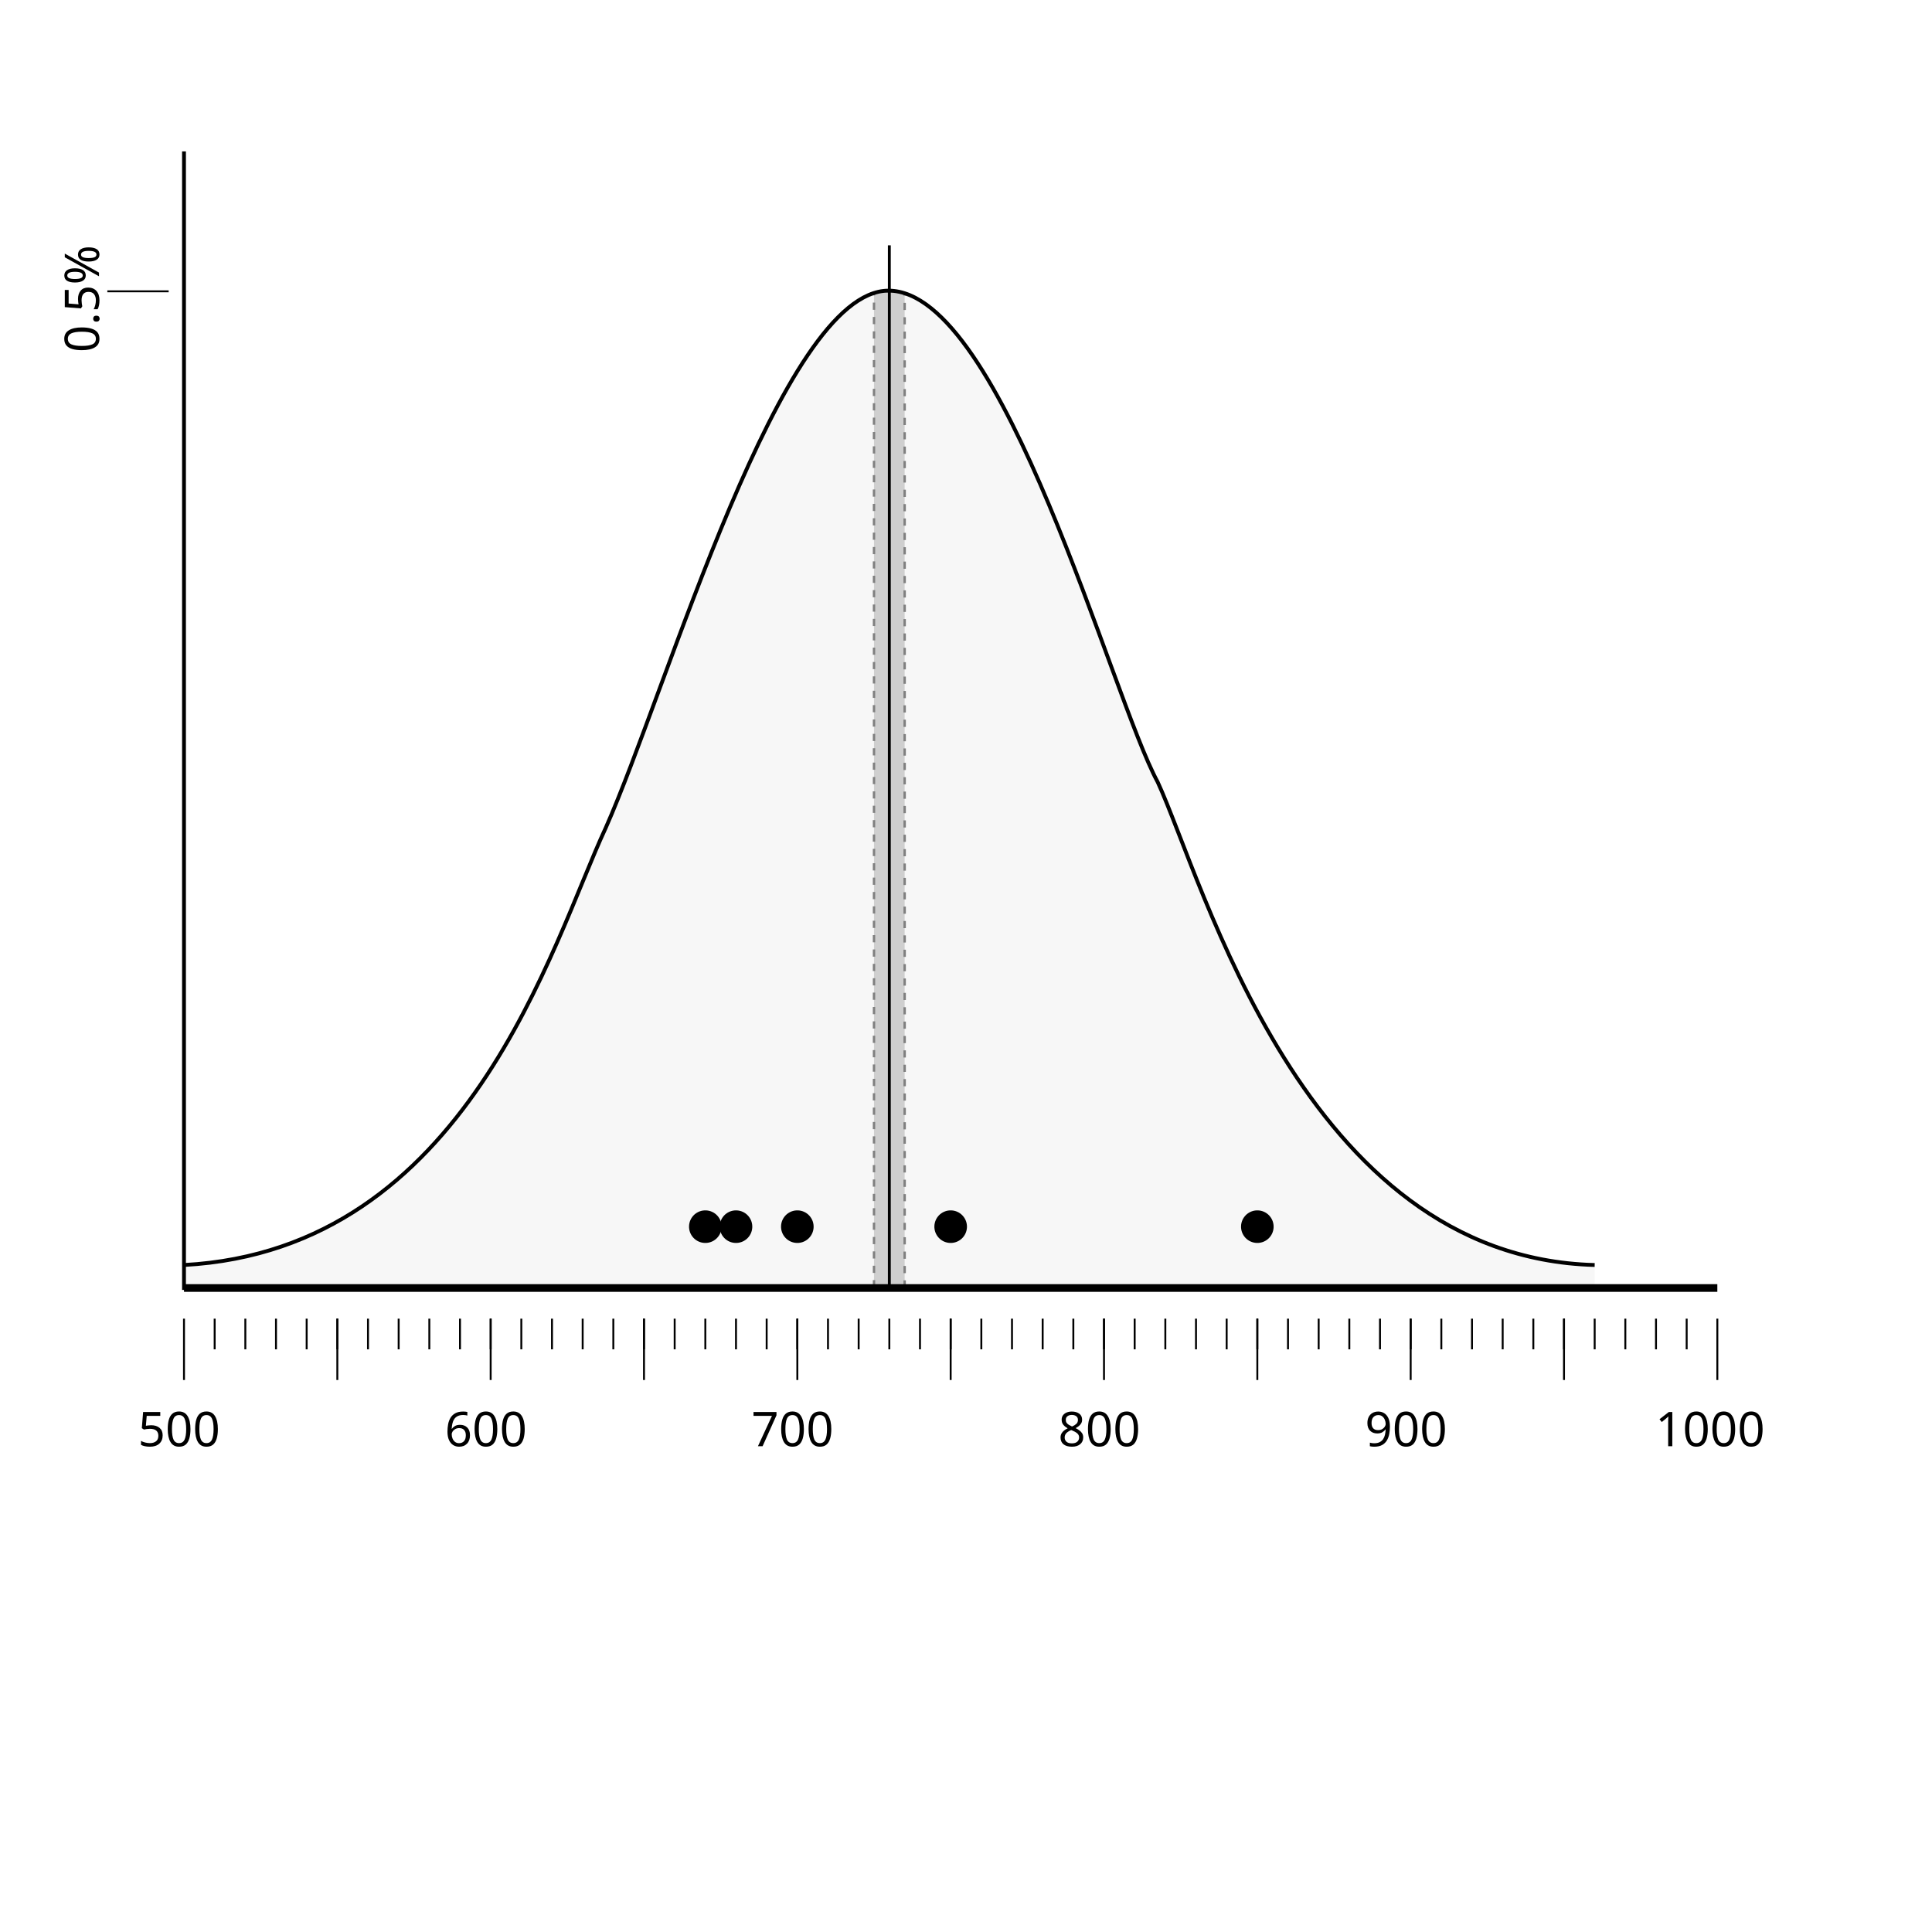
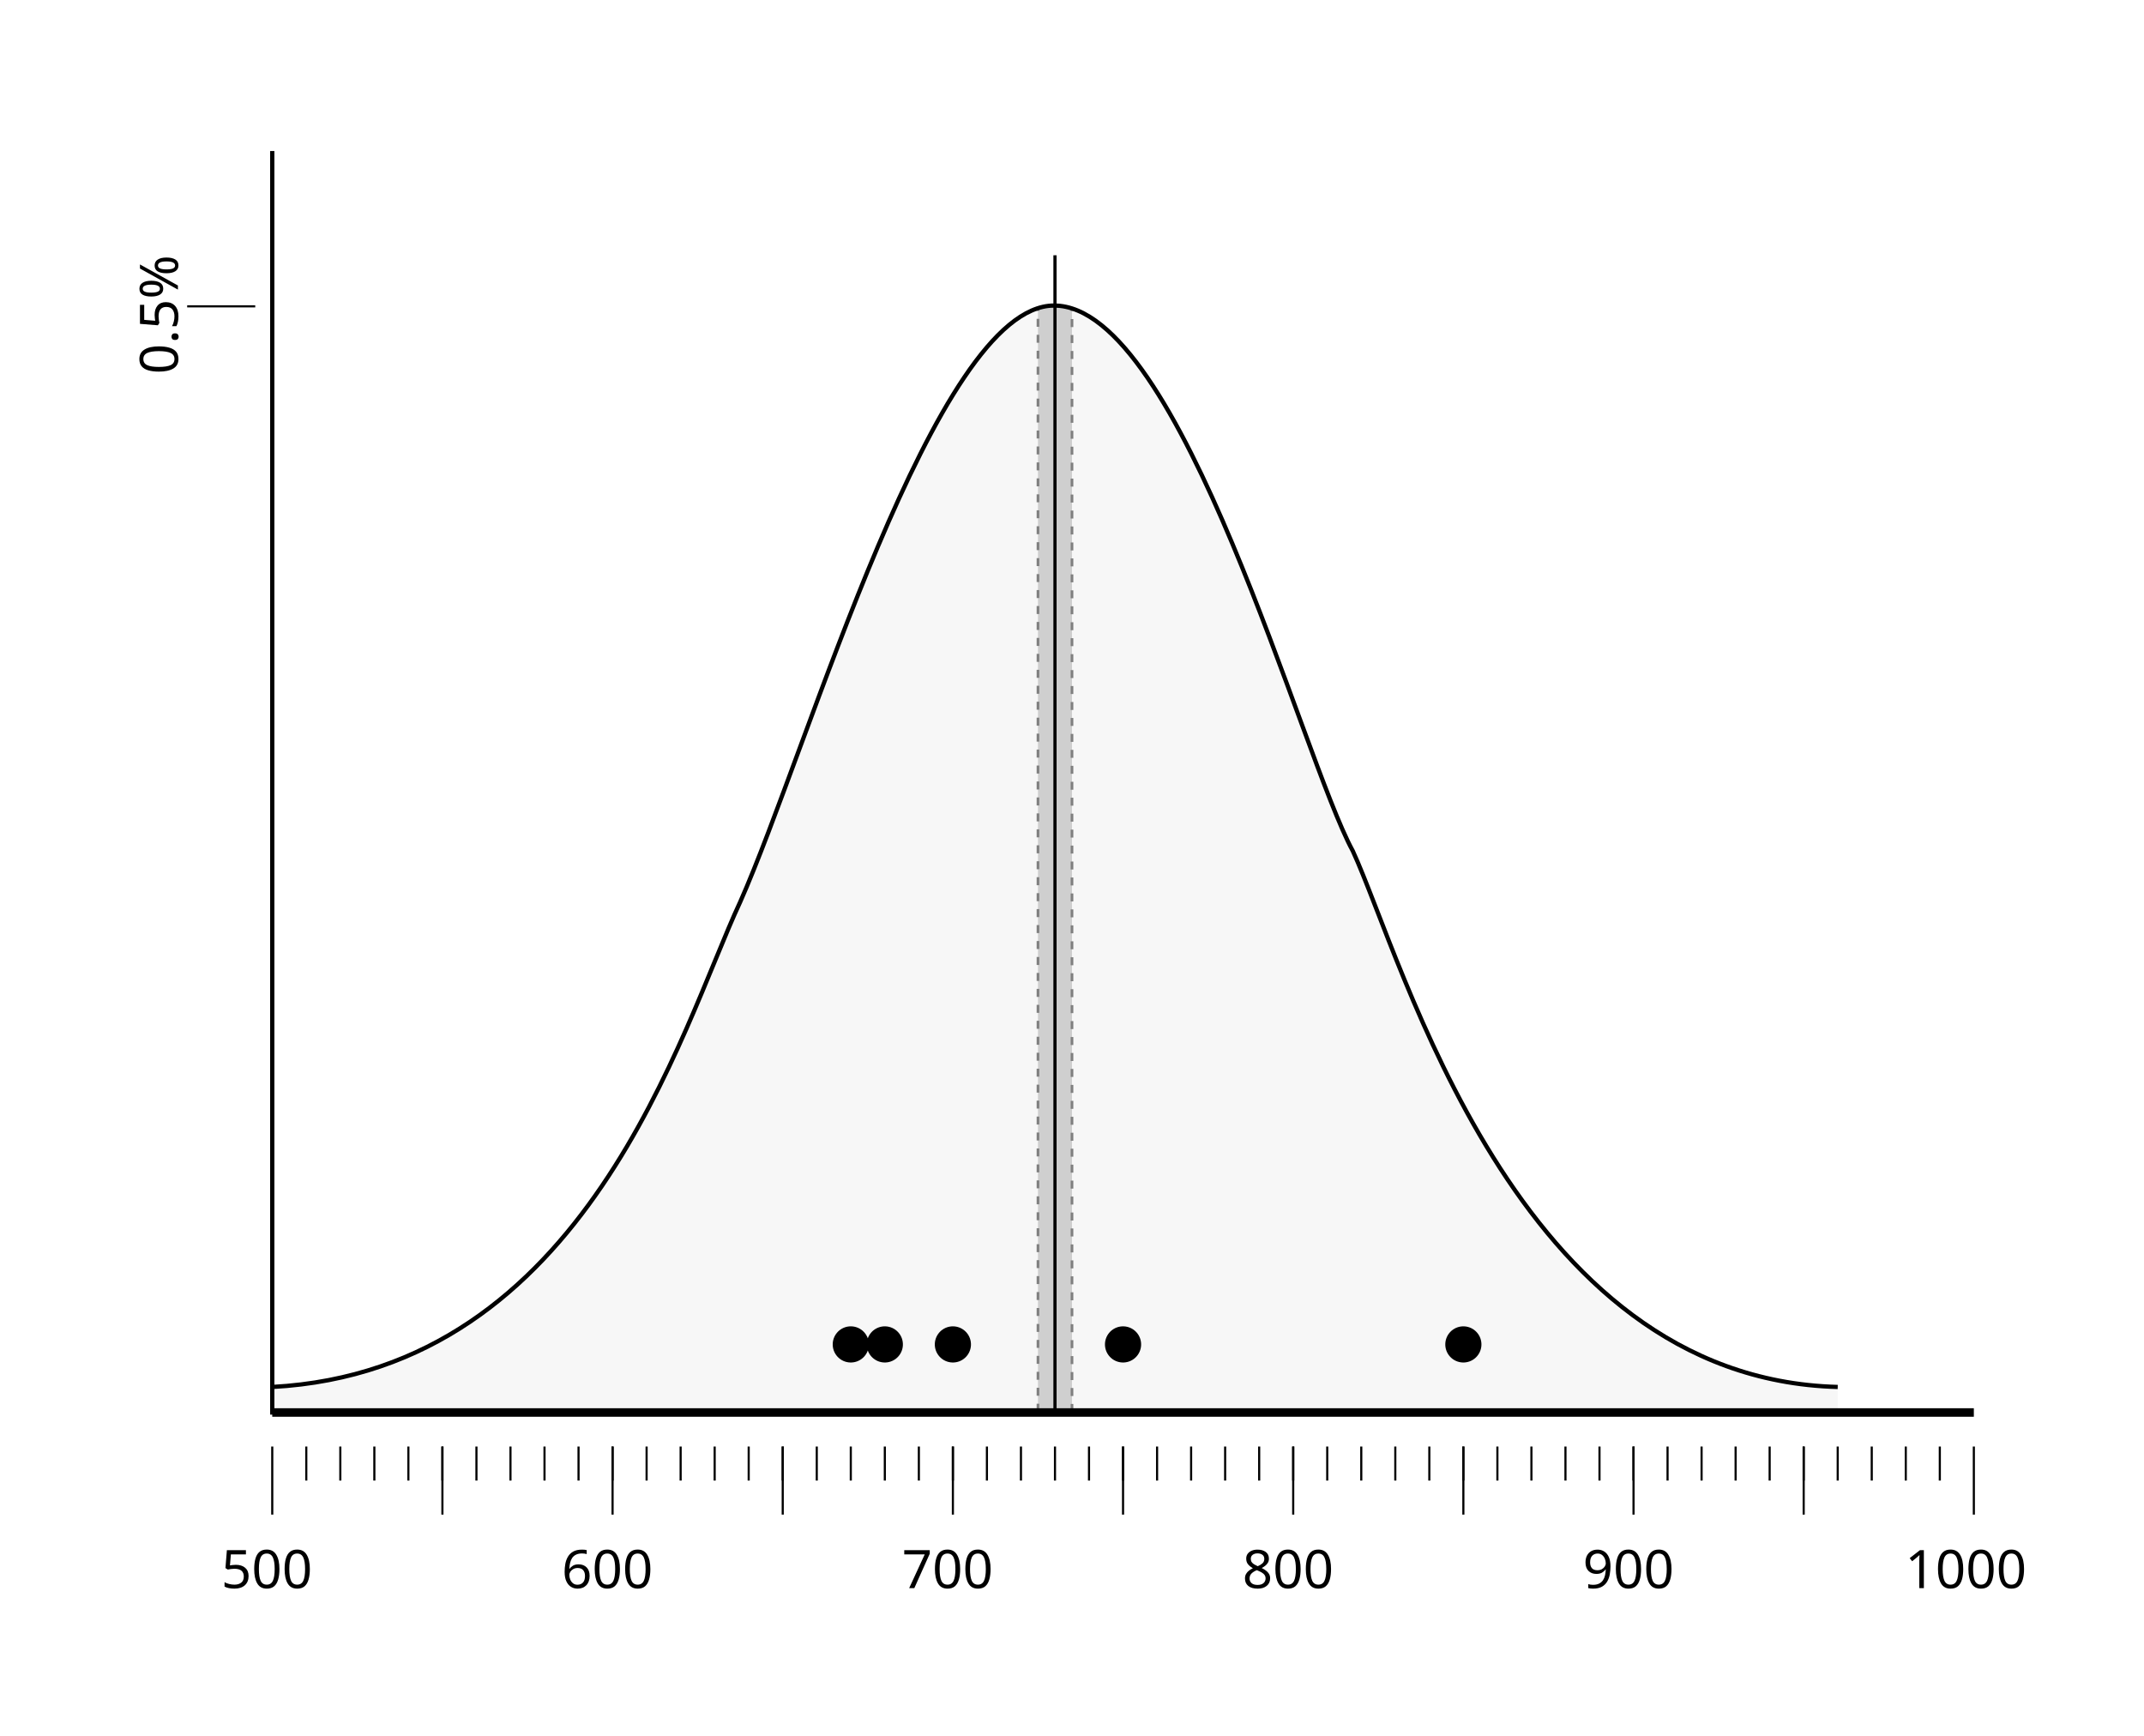
- <svg xmlns="http://www.w3.org/2000/svg" xmlns:xlink="http://www.w3.org/1999/xlink" width="1008" height="1008" viewBox="0 0 1008 1008" id="svg3336" version="1.1">
+ <svg xmlns="http://www.w3.org/2000/svg" xmlns:xlink="http://www.w3.org/1999/xlink" width="1008" height="816" viewBox="0 0 1008 816" id="svg3336" version="1.1">
  <defs id="defs3338">
    <marker style="overflow:visible" id="marker33327" refX="0" refY="0" orient="auto">
      <path transform="matrix(0.8,0,0,0.8,10,0)" style="fill:#000000;fill-opacity:1;fill-rule:evenodd;stroke:#000000;stroke-width:1pt;stroke-opacity:1" d="M 0,0 5,-5 -12.5,0 5,5 0,0 Z" id="path33329" />
    </marker>
  </defs>
-   <g id="layer7" style="display:none;opacity:0.229">
-     <path style="fill:none;fill-rule:evenodd;stroke:#000000;stroke-width:1px;stroke-linecap:butt;stroke-linejoin:miter;stroke-opacity:1" d="m 96.025,652.6 1,-0.1 1,-0.1 1,-0.1 1,-0.1 1,-0.1 1,-0.1 1,-0.2 1,-0.1 1,-0.1 1,-0.1 1,-0.2 1,-0.1 1,-0.2 1,-0.1 1,-0.1 1,-0.2 1,-0.2 1,-0.1 1,-0.2 1,-0.1 1,-0.2 1,-0.2 1,-0.2 1,-0.1 1,-0.2 1,-0.2 1,-0.2 1,-0.2 1,-0.2 1,-0.2 1,-0.2 1,-0.2 1,-0.2 1,-0.3 1,-0.2 1,-0.2 1,-0.3 1,-0.2 1,-0.2 1,-0.3 1,-0.3 1.1,-0.2 1,-0.3 1,-0.3 1,-0.2 1,-0.3 1,-0.3 1,-0.3 1,-0.3 1,-0.3 1,-0.3 1,-0.4 1,-0.3 1,-0.3 1,-0.4 1,-0.3 1,-0.4 1,-0.3 1,-0.4 1,-0.4 1,-0.3 1,-0.4 1,-0.4 1,-0.4 1,-0.4 1,-0.5 1,-0.4 1,-0.4 1,-0.5 1,-0.4 1,-0.5 1,-0.4 1,-0.5 1,-0.5 1,-0.5 1,-0.5 1,-0.5 1,-0.5 1,-0.5 1,-0.6 1,-0.5 1,-0.6 1,-0.5 1,-0.6 1,-0.6 1,-0.6 1,-0.6 1,-0.6 1,-0.6 1,-0.7 1,-0.6 1,-0.7 1,-0.6 1,-0.7 1,-0.7 1,-0.7 1,-0.7 1,-0.7 1,-0.8 1,-0.7 1,-0.8 1,-0.7 1,-0.8 1,-0.8 1,-0.8 1,-0.8 1,-0.8 1,-0.9 1,-0.8 1,-0.9 1,-0.9 1,-0.9 1,-0.9 1,-0.9 1,-0.9 1,-1 1,-0.9 1,-1 1,-1 1,-1 1,-1 1,-1 1,-1 1,-1.1 1.1,-1.1 1,-1 1,-1.1 1,-1.1 1,-1.2 1,-1.1 1,-1.2 1,-1.1 1,-1.2 1,-1.2 1,-1.2 1,-1.3 1,-1.2 1,-1.3 1,-1.2 1,-1.3 1,-1.3 1,-1.4 1,-1.3 1,-1.4 1,-1.3 1,-1.4 1,-1.4 1,-1.4 1,-1.5 1,-1.4 1,-1.5 1,-1.5 1,-1.5 1,-1.5 1,-1.5 1,-1.5 1,-1.6 1,-1.6 1,-1.6 1,-1.6 1,-1.6 1,-1.7 1,-1.6 1,-1.7 1,-1.7 1,-1.7 1,-1.7 1,-1.8 1,-1.7 1,-1.8 1,-1.8 1,-1.8 1,-1.8 1,-1.9 1,-1.8 1,-1.9 1,-1.9 1,-1.9 1,-1.9 1,-2 1,-1.9 1,-2 1,-2 1,-2 1,-2 1,-2 1,-2.1 1,-2 1,-2.1 1,-2.1 1,-2.1 1,-2.1 1,-2.1 1,-2.2 1,-2.2 1,-2.1 1,-2.2 1,-2.2 1,-2.3 1,-2.2 1,-2.3 1,-2.2 1,-2.3 1,-2.3 1,-2.3 1,-2.3 1,-2.3 1.1,-2.4 1,-2.3 1,-2.4 1,-2.4 1,-2.4 1,-2.3 1,-2.5 1,-2.4 1,-2.4 1,-2.5 1,-2.4 1,-2.5 1,-2.4 1,-2.5 1,-2.5 1,-2.5 1,-2.5 1,-2.6 1,-2.5 1,-2.5 1,-2.6 1,-2.5 1,-2.6 1,-2.5 1,-2.6 1,-2.6 1,-2.6 1,-2.5 1,-2.6 1,-2.6 1,-2.6 1,-2.6 1,-2.7 1,-2.6 1,-2.6 1,-2.6 1,-2.6 1,-2.6 1,-2.7 1,-2.6 1,-2.6 1,-2.7 1,-2.6 1,-2.6 1,-2.6 1,-2.7 1,-2.6 1,-2.6 1,-2.7 1,-2.6 1,-2.6 1,-2.6 1,-2.6 1,-2.6 1,-2.6 1,-2.6 1,-2.6 1,-2.6 1,-2.6 1,-2.6 1,-2.5 1,-2.6 1,-2.6 1,-2.5 1,-2.5 1,-2.6 1,-2.5 1,-2.5 1,-2.5 1,-2.5 1,-2.5 1,-2.4 1,-2.5 1,-2.4 1,-2.5 1,-2.4 1,-2.4 1,-2.4 1,-2.3 1,-2.4 1,-2.3 1,-2.4 1,-2.3 1.1,-2.3 1,-2.2 1,-2.3 1,-2.2 1,-2.3 1,-2.2 1,-2.2 1,-2.1 1,-2.2 1,-2.1 1,-2.1 1,-2.1 1,-2 1,-2.1 1,-2 1,-2 1,-2 1,-1.9 1,-1.9 1,-1.9 1,-1.9 1,-1.9 1,-1.8 1,-1.8 1,-1.8 1,-1.7 1,-1.7 1,-1.7 1,-1.7 1,-1.6 1,-1.6 1,-1.6 1,-1.6 1,-1.5 1,-1.5 1,-1.4 1,-1.5 1,-1.4 1,-1.3 1,-1.4 1,-1.3 1,-1.3 1,-1.2 1,-1.2 1,-1.2 1,-1.2 1,-1.1 1,-1.1 1,-1 1,-1 1,-1 1,-0.9 1,-1 1,-0.8 1,-0.9 1,-0.8 1,-0.8 1,-0.7 1,-0.7 1,-0.7 1,-0.6 1,-0.6 1,-0.6 1,-0.5 1,-0.5 1,-0.5 1,-0.4 1,-0.4 1,-0.3 1,-0.3 1,-0.3 1,-0.2 1,-0.3 1,-0.1 1,-0.1 1,-0.1 1,-0.1 1,0 1,0 1,0.1 1,0.1 1,0.1 1,0.1 1.1,0.3 1,0.2 1,0.3 1,0.3 1,0.3 1,0.4 1,0.4 1,0.5 1,0.5 1,0.5 1,0.6 1,0.6 1,0.6 1,0.7 1,0.7 1,0.7 1,0.8 1,0.8 1,0.9 1,0.8 1,1 1,0.9 1,1 1,1 1,1 1,1.1 1,1.1 1,1.2 1,1.2 1,1.2 1,1.2 1,1.3 1,1.3 1,1.4 1,1.3 1,1.4 1,1.5 1,1.4 1,1.5 1,1.5 1,1.6 1,1.6 1,1.6 1,1.6 1,1.7 1,1.7 1,1.7 1,1.7 1,1.8 1,1.8 1,1.8 1,1.9 1,1.9 1,1.9 1,1.9 1,1.9 1,2 1,2 1,2 1,2.1 1,2 1,2.1 1,2.1 1,2.1 1,2.2 1,2.1 1,2.2 1,2.2 1,2.3 1,2.2 1,2.3 1,2.2 1,2.3 1,2.3 1,2.4 1,2.3 1,2.4 1,2.3 1,2.4 1,2.4 1,2.4 1,2.5 1,2.4 1,2.5 1.1,2.4 1,2.5 1,2.5 1,2.5 1,2.5 1,2.5 1,2.6 1,2.5 1,2.5 1,2.6 1,2.6 1,2.5 1,2.6 1,2.6 1,2.6 1,2.6 1,2.6 1,2.6 1,2.6 1,2.6 1,2.6 1,2.6 1,2.6 1,2.7 1,2.6 1,2.6 1,2.7 1,2.6 1,2.6 1,2.6 1,2.7 1,2.6 1,2.6 1,2.7 1,2.6 1,2.6 1,2.6 1,2.6 1,2.6 1,2.7 1,2.6 1,2.6 1,2.6 1,2.6 1,2.5 1,2.6 1,2.6 1,2.6 1,2.5 1,2.6 1,2.5 1,2.6 1,2.5 1,2.5 1,2.6 1,2.5 1,2.5 1,2.5 1,2.5 1,2.4 1,2.5 1,2.4 1,2.5 1,2.4 1,2.4 1,2.5 1,2.3 1,2.4 1,2.4 1,2.4 1,2.3 1,2.4 1,2.3 1,2.3 1,2.3 1,2.3 1,2.3 1,2.2 1,2.3 1,2.2 1,2.3 1,2.2 1,2.2 1.1,2.1 1,2.2 1,2.2 1,2.1 1,2.1 1,2.1 1,2.1 1,2.1 1,2 1,2.1 1,2 1,2 1,2 1,2 1,2 1,1.9 1,2 1,1.9 1,1.9 1,1.9 1,1.9 1,1.8 1,1.9 1,1.8 1,1.8 1,1.8 1,1.8 1,1.7 1,1.8 1,1.7 1,1.7 1,1.7 1,1.7 1,1.6 1,1.7 1,1.6 1,1.6 1,1.6 1,1.6 1,1.6 1,1.5 1,1.5 1,1.5 1,1.5 1,1.5 1,1.5 1,1.4 1,1.5 1,1.4 1,1.4 1,1.4 1,1.3 1,1.4 1,1.3 1,1.4 1,1.3 1,1.3 1,1.2 1,1.3 1,1.2 1,1.3 1,1.2 1,1.2 1,1.2 1,1.1 1,1.2 1,1.1 1,1.2 1,1.1 1,1.1 1,1 1,1.1 1,1.1 1,1 1,1 1,1 1,1 1,1 1,1 1,0.9 1,1 1,0.9 1,0.9 1.1,0.9 1,0.9 1,0.9 1,0.9 1,0.8 1,0.9 1,0.8 1,0.8 1,0.8 1,0.8 1,0.8 1,0.7 1,0.8 1,0.7 1,0.8 1,0.7 1,0.7 1,0.7 1,0.7 1,0.7 1,0.6 1,0.7 1,0.6 1,0.7 1,0.6 1,0.6 1,0.6 1,0.6 1,0.6 1,0.6 1,0.5 1,0.6 1,0.5 1,0.6 1,0.5 1,0.5 1,0.5 1,0.5 1,0.5 1,0.5 1,0.5 1,0.4 1,0.5 1,0.4 1,0.5 1,0.4 1,0.4 1,0.5 1,0.4 1,0.4 1,0.4 1,0.4 1,0.3 1,0.4 1,0.4 1,0.3 1,0.4 1,0.3 1,0.4 1,0.3 1,0.3 1,0.4 1,0.3 1,0.3 1,0.3 1,0.3 1,0.3 1,0.3 1,0.2 1,0.3 1,0.3 1,0.2 1,0.3 1,0.3 1,0.2 1,0.2 1,0.3 1,0.2 1,0.2 1,0.3 1,0.2 1,0.2 1,0.2 1.1,0.2 1,0.2 1,0.2 1,0.2 1,0.2 1,0.2 1,0.1 1,0.2 1,0.2 1,0.2 1,0.1 1,0.2 1,0.1 1,0.2 1,0.2 1,0.1 1,0.1 1,0.2 1,0.1 1,0.2 1,0.1 1,0.1 1,0.1 1,0.2 1,0.1 1,0.1 1,0.1 1,0.1 1,0.1 1,0.1 1,0.1 1,0.1 1,0.1 1,0.1 1,0.1 1,0.1 1,0.1 1,0.1 1,0.1 1,0.1 1,0.1 1,0 1,0.1 1,0.1 1,0.1 1,0 1,0.1 1,0.1 1,0 1,0.1 1,0.1 1,0 1,0.1 1,0.1 1,0 1,0.1 1,0 1,0.1 1,0 1,0.1 1,0 1,0.1 1,0 1,0.1 1,0 1,0.1 1,0 1,0 1,0.1 1,0 1,0.1 1,0 1,0 1,0.1 1,0 1,0 1,0.1 1,0 1,0 1,0.1 1,0 1,0 1,0 1.1,0.1 1,0 1,0 1,0 1,0.1 1,0 1,0 1,0 1,0.1 1,0 1,0 1,0 1,0 1,0.1 1,0 1,0 1,0 1,0 1,0 1,0.1 1,0 1,0 1,0 1,0 1,0 1,0 1,0.1 1,0 1,0 1,0 1,0 1,0 1,0 1,0 1,0 1,0 1,0.1 1,0 1,0 1,0 1,0 1,0" id="path4813" />
-     <path style="display:inline;fill:none;fill-rule:evenodd;stroke:#000000;stroke-width:1px;stroke-linecap:butt;stroke-linejoin:miter;stroke-opacity:1" d="M 464,151.64 96,151.767" id="path4380" />
+   <g id="layer5" style="display:inline" transform="translate(0,-720)">
+     <path style="fill:#f7f7f7;fill-opacity:1;fill-rule:evenodd;stroke:none;stroke-width:1px;stroke-linecap:butt;stroke-linejoin:miter;stroke-opacity:1" d="m 128,1384 736,0 0,-12 C 712,1368 660,1172 636,1120 612,1076 556,864 496,864 c -56,0 -116,208 -148,280 -28,60 -72,220 -220,228 z" id="path4378" />
+     <path style="display:inline;opacity:1;fill:#cfcfcf;fill-opacity:1;fill-rule:evenodd;stroke:#7f7f7f;stroke-width:1.25;stroke-linecap:butt;stroke-linejoin:miter;stroke-miterlimit:4;stroke-dasharray:3.75, 3.75;stroke-dashoffset:7.125;stroke-opacity:1" d="m 488,1384 0,-519.131 c 2.858,-1.047 5.079,-1.133 8,-0.869 3.367,-0.292 5.333,0.172 8,1.002 L 504,1384 Z" id="path4389" />
  </g>
-   <g id="layer5" style="display:inline" transform="translate(0,-528)">
-     <path style="fill:#f7f7f7;fill-opacity:1;fill-rule:evenodd;stroke:none;stroke-width:1px;stroke-linecap:butt;stroke-linejoin:miter;stroke-opacity:1" d="m 96,1200 736,0 0,-12 C 680,1184 628,988 604,936 580,892 524,680 464,680 c -56,0 -116,208 -148,280 -28,60 -72,220 -220,228 z" id="path4378" />
-     <path style="display:inline;opacity:1;fill:#cfcfcf;fill-opacity:1;fill-rule:evenodd;stroke:#7f7f7f;stroke-width:1.25;stroke-linecap:butt;stroke-linejoin:miter;stroke-miterlimit:4;stroke-dasharray:3.75, 3.75;stroke-dashoffset:7.125;stroke-opacity:1" d="m 456,672 0,-519.131 c 2.858,-1.047 5.079,-1.133 8,-0.869 3.367,-0.292 5.333,0.172 8,1.002 L 472,672 Z" id="path4389" transform="translate(0,528)" />
-   </g>
-   <g id="layer4" style="display:inline">
-     <path style="display:inline;fill:none;fill-rule:evenodd;stroke:#000000;stroke-width:2;stroke-linecap:square;stroke-linejoin:miter;stroke-miterlimit:4;stroke-dasharray:none;stroke-opacity:1" d="M 96,672 96,80" id="path4471" />
-     <path style="display:inline;fill:none;fill-rule:evenodd;stroke:#000000;stroke-width:4;stroke-linecap:butt;stroke-linejoin:miter;stroke-miterlimit:2;stroke-dasharray:none;stroke-opacity:1" d="m 96,672 800,0" id="path4469" />
-     <path style="fill:none;fill-rule:evenodd;stroke:#000000;stroke-width:1px;stroke-linecap:butt;stroke-linejoin:miter;stroke-opacity:1" d="m 96,688 0,32" id="path3414" />
+   <g id="layer4" style="display:inline" transform="translate(0,-192)">
+     <path style="display:inline;fill:none;fill-rule:evenodd;stroke:#000000;stroke-width:2;stroke-linecap:square;stroke-linejoin:miter;stroke-miterlimit:4;stroke-dasharray:none;stroke-opacity:1" d="m 128,856 0,-592" id="path4471" />
+     <path style="display:inline;fill:none;fill-rule:evenodd;stroke:#000000;stroke-width:4;stroke-linecap:butt;stroke-linejoin:miter;stroke-miterlimit:2;stroke-dasharray:none;stroke-opacity:1" d="m 128,856 800,0" id="path4469" />
+     <path style="fill:none;fill-rule:evenodd;stroke:#000000;stroke-width:1px;stroke-linecap:butt;stroke-linejoin:miter;stroke-opacity:1" d="m 128,872 0,32" id="path3414" />
    <use x="0" y="0" xlink:href="#path3414" transform="translate(80,0)" id="use3548" width="100%" height="100%" />
    <use x="0" y="0" xlink:href="#path3414" transform="translate(160,0)" id="use3550" width="100%" height="100%" />
    <use x="0" y="0" xlink:href="#path3414" transform="translate(240,0)" id="use3552" width="100%" height="100%" />
    <use x="0" y="0" xlink:href="#path3414" transform="translate(320,0)" id="use3554" width="100%" height="100%" />
    <use x="0" y="0" xlink:href="#path3414" transform="translate(400,0)" id="use3556" width="100%" height="100%" />
    <use x="0" y="0" xlink:href="#path3414" transform="translate(480,0)" id="use3558" width="100%" height="100%" />
    <use x="0" y="0" xlink:href="#path3414" transform="translate(560,0)" id="use3560" width="100%" height="100%" />
    <use x="0" y="0" xlink:href="#path3414" transform="translate(640,0)" id="use3562" width="100%" height="100%" />
    <use x="0" y="0" xlink:href="#path3414" transform="translate(720,0)" id="use3564" width="100%" height="100%" />
    <use x="0" y="0" xlink:href="#path3414" transform="translate(800,0)" id="use3566" width="100%" height="100%" />
-     <path style="fill:none;fill-rule:evenodd;stroke:#000000;stroke-width:1px;stroke-linecap:butt;stroke-linejoin:miter;stroke-opacity:1" d="m 112,688 0,16" id="path3568" />
+     <path style="fill:none;fill-rule:evenodd;stroke:#000000;stroke-width:1px;stroke-linecap:butt;stroke-linejoin:miter;stroke-opacity:1" d="m 144,872 0,16" id="path3568" />
    <use x="0" y="0" xlink:href="#path3568" transform="translate(16,0)" id="use3616" width="100%" height="100%" />
    <use x="0" y="0" xlink:href="#path3568" transform="translate(32,0)" id="use3618" width="100%" height="100%" />
    <use x="0" y="0" xlink:href="#path3568" transform="translate(48,0)" id="use3620" width="100%" height="100%" />
    <use x="0" y="0" xlink:href="#path3568" transform="translate(64,0)" id="use3622" width="100%" height="100%" />
    <use x="0" y="0" xlink:href="#path3568" transform="translate(80,0)" id="use3624" width="100%" height="100%" />
    <use x="0" y="0" xlink:href="#path3568" transform="translate(96,0)" id="use3626" width="100%" height="100%" />
    <use x="0" y="0" xlink:href="#path3568" transform="translate(112,0)" id="use3628" width="100%" height="100%" />
    <use x="0" y="0" xlink:href="#path3568" transform="translate(128,0)" id="use3630" width="100%" height="100%" />
    <use x="0" y="0" xlink:href="#path3568" transform="translate(144,0)" id="use3632" width="100%" height="100%" />
    <use x="0" y="0" xlink:href="#path3568" transform="translate(160,0)" id="use3634" width="100%" height="100%" />
    <use x="0" y="0" xlink:href="#path3568" transform="translate(176,0)" id="use3636" width="100%" height="100%" />
    <use x="0" y="0" xlink:href="#path3568" transform="translate(192,0)" id="use3638" width="100%" height="100%" />
    <use x="0" y="0" xlink:href="#path3568" transform="translate(208,0)" id="use3640" width="100%" height="100%" />
    <use x="0" y="0" xlink:href="#path3568" transform="translate(224,0)" id="use3642" width="100%" height="100%" />
    <use x="0" y="0" xlink:href="#path3568" transform="translate(240,0)" id="use3644" width="100%" height="100%" />
    <use x="0" y="0" xlink:href="#path3568" transform="translate(256,0)" id="use3646" width="100%" height="100%" />
    <use x="0" y="0" xlink:href="#path3568" transform="translate(272,0)" id="use3648" width="100%" height="100%" />
    <use x="0" y="0" xlink:href="#path3568" transform="translate(288,0)" id="use3650" width="100%" height="100%" />
    <use x="0" y="0" xlink:href="#path3568" transform="translate(304,0)" id="use3652" width="100%" height="100%" />
    <use x="0" y="0" xlink:href="#path3568" transform="translate(320,0)" id="use3654" width="100%" height="100%" />
    <use x="0" y="0" xlink:href="#path3568" transform="translate(336,0)" id="use3656" width="100%" height="100%" />
    <use x="0" y="0" xlink:href="#path3568" transform="translate(352,0)" id="use3658" width="100%" height="100%" />
    <use x="0" y="0" xlink:href="#path3568" transform="translate(368,0)" id="use3660" width="100%" height="100%" />
    <use x="0" y="0" xlink:href="#path3568" transform="translate(384,0)" id="use3662" width="100%" height="100%" />
    <use x="0" y="0" xlink:href="#path3568" transform="translate(400,0)" id="use3664" width="100%" height="100%" />
    <use x="0" y="0" xlink:href="#path3568" transform="translate(416,0)" id="use3666" width="100%" height="100%" />
    <use x="0" y="0" xlink:href="#path3568" transform="translate(432,0)" id="use3668" width="100%" height="100%" />
    <use x="0" y="0" xlink:href="#path3568" transform="translate(448,0)" id="use3670" width="100%" height="100%" />
    <use x="0" y="0" xlink:href="#path3568" transform="translate(464,0)" id="use3672" width="100%" height="100%" />
    <use x="0" y="0" xlink:href="#path3568" transform="translate(480,0)" id="use3674" width="100%" height="100%" />
    <use x="0" y="0" xlink:href="#path3568" transform="translate(496,0)" id="use3676" width="100%" height="100%" />
    <use x="0" y="0" xlink:href="#path3568" transform="translate(512,0)" id="use3678" width="100%" height="100%" />
    <use x="0" y="0" xlink:href="#path3568" transform="translate(528,0)" id="use3680" width="100%" height="100%" />
    <use x="0" y="0" xlink:href="#path3568" transform="translate(544,0)" id="use3682" width="100%" height="100%" />
    <use x="0" y="0" xlink:href="#path3568" transform="translate(560,0)" id="use3684" width="100%" height="100%" />
    <use x="0" y="0" xlink:href="#path3568" transform="translate(576,0)" id="use3686" width="100%" height="100%" />
    <use x="0" y="0" xlink:href="#path3568" transform="translate(592,0)" id="use3688" width="100%" height="100%" />
    <use x="0" y="0" xlink:href="#path3568" transform="translate(608,0)" id="use3690" width="100%" height="100%" />
    <use x="0" y="0" xlink:href="#path3568" transform="translate(624,0)" id="use3692" width="100%" height="100%" />
    <use x="0" y="0" xlink:href="#path3568" transform="translate(640,0)" id="use3694" width="100%" height="100%" />
    <use x="0" y="0" xlink:href="#path3568" transform="translate(656,0)" id="use3696" width="100%" height="100%" />
    <use x="0" y="0" xlink:href="#path3568" transform="translate(672,0)" id="use3698" width="100%" height="100%" />
    <use x="0" y="0" xlink:href="#path3568" transform="translate(688,0)" id="use3700" width="100%" height="100%" />
    <use x="0" y="0" xlink:href="#path3568" transform="translate(704,0)" id="use3702" width="100%" height="100%" />
    <use x="0" y="0" xlink:href="#path3568" transform="translate(720,0)" id="use3704" width="100%" height="100%" />
    <use x="0" y="0" xlink:href="#path3568" transform="translate(736,0)" id="use3706" width="100%" height="100%" />
    <use x="0" y="0" xlink:href="#path3568" transform="translate(752,0)" id="use3708" width="100%" height="100%" />
    <use x="0" y="0" xlink:href="#path3568" transform="translate(768,0)" id="use3710" width="100%" height="100%" />
-     <use x="0" y="0" xlink:href="#path3414" id="use4382" transform="matrix(0,-1,1,0,-632,248)" width="100%" height="100%" />
+     <use x="0" y="0" xlink:href="#path3414" id="use4382" transform="matrix(0,-1,1,0,-784,464)" width="100%" height="100%" />
  </g>
-   <g id="layer6" style="display:inline">
-     <text xml:space="preserve" style="font-style:normal;font-variant:normal;font-weight:normal;font-stretch:normal;font-size:25px;line-height:90%;font-family:sans-serif;-inkscape-font-specification:'sans-serif, Normal';text-align:start;letter-spacing:0px;word-spacing:0px;writing-mode:lr-tb;text-anchor:start;fill:#000000;fill-opacity:1;stroke:none;stroke-width:1px;stroke-linecap:butt;stroke-linejoin:miter;stroke-opacity:1" x="71.995" y="754.555" id="text4518">
-       <tspan id="tspan4520" x="71.995" y="754.555">500</tspan>
+   <g id="layer1" style="display:inline" transform="translate(0,-720)">
+     <path style="display:inline;fill:none;fill-rule:evenodd;stroke:#000000;stroke-width:2;stroke-linecap:butt;stroke-linejoin:miter;stroke-miterlimit:4;stroke-dasharray:none;stroke-opacity:1" d="m 128,1372 c 148,-8 192,-168 220,-228 32,-72 91.575,-280.364 147.575,-280.364 C 555.575,863.636 612,1076 636,1120 c 24,52 76,248 228,252" id="path3422" />
+     <path style="opacity:1;fill:#000000;fill-opacity:1;fill-rule:nonzero;stroke:#000000;stroke-width:1;stroke-linecap:square;stroke-linejoin:miter;stroke-miterlimit:4;stroke-dasharray:none;stroke-dashoffset:5.2;stroke-opacity:1" id="path3554" d="m 394.598,1346.1 a 8,8 0 0 1 11.293,0.487 8,8 0 0 1 -0.468,11.294 8,8 0 0 1 -11.295,-0.448 8,8 0 0 1 0.428,-11.296" />
+     <use x="0" y="0" xlink:href="#path3554" id="use3557" transform="translate(16,1e-5)" width="100%" height="100%" />
+     <use x="0" y="0" xlink:href="#path3554" id="use3559" transform="translate(47.99999,1e-5)" width="100%" height="100%" />
+     <use x="0" y="0" xlink:href="#path3554" id="use3561" transform="translate(288,1e-5)" width="100%" height="100%" />
+     <use x="0" y="0" xlink:href="#path3554" id="use3563" transform="translate(128,1e-5)" width="100%" height="100%" />
+     <path style="fill:none;fill-rule:evenodd;stroke:#000000;stroke-width:1.5;stroke-linecap:butt;stroke-linejoin:miter;stroke-miterlimit:4;stroke-dasharray:none;stroke-opacity:1" d="m 496,840 0,544" id="path3565" />
+   </g>
+   <g id="layer2" style="display:inline" transform="translate(0,-720)">
+     <text xml:space="preserve" style="font-style:normal;font-variant:normal;font-weight:normal;font-stretch:normal;font-size:25px;line-height:90%;font-family:sans-serif;-inkscape-font-specification:'sans-serif, Normal';text-align:start;letter-spacing:0px;word-spacing:0px;writing-mode:lr-tb;text-anchor:start;display:inline;fill:#000000;fill-opacity:1;stroke:none;stroke-width:1px;stroke-linecap:butt;stroke-linejoin:miter;stroke-opacity:1" x="103.995" y="1466.555" id="text4518">
+       <tspan id="tspan4520" x="103.995" y="1466.555">500</tspan>
    </text>
-     <text xml:space="preserve" style="font-style:normal;font-variant:normal;font-weight:normal;font-stretch:normal;font-size:25px;line-height:90%;font-family:sans-serif;-inkscape-font-specification:'sans-serif, Normal';text-align:start;letter-spacing:0px;word-spacing:0px;writing-mode:lr-tb;text-anchor:start;fill:#000000;fill-opacity:1;stroke:none;stroke-width:1px;stroke-linecap:butt;stroke-linejoin:miter;stroke-opacity:1" x="863.627" y="754.555" id="text4522">
-       <tspan id="tspan4524" x="863.627" y="754.555">1000</tspan>
+     <text xml:space="preserve" style="font-style:normal;font-variant:normal;font-weight:normal;font-stretch:normal;font-size:25px;line-height:90%;font-family:sans-serif;-inkscape-font-specification:'sans-serif, Normal';text-align:start;letter-spacing:0px;word-spacing:0px;writing-mode:lr-tb;text-anchor:start;display:inline;fill:#000000;fill-opacity:1;stroke:none;stroke-width:1px;stroke-linecap:butt;stroke-linejoin:miter;stroke-opacity:1" x="895.627" y="1466.555" id="text4522">
+       <tspan id="tspan4524" x="895.627" y="1466.555">1000</tspan>
    </text>
-     <text xml:space="preserve" style="font-style:normal;font-variant:normal;font-weight:normal;font-stretch:normal;font-size:25px;line-height:90%;font-family:sans-serif;-inkscape-font-specification:'sans-serif, Normal';text-align:start;letter-spacing:0px;word-spacing:0px;writing-mode:lr-tb;text-anchor:start;fill:#000000;fill-opacity:1;stroke:none;stroke-width:1px;stroke-linecap:butt;stroke-linejoin:miter;stroke-opacity:1" x="232.086" y="754.555" id="text4526">
-       <tspan id="tspan4528" x="232.086" y="754.555">600</tspan>
+     <text xml:space="preserve" style="font-style:normal;font-variant:normal;font-weight:normal;font-stretch:normal;font-size:25px;line-height:90%;font-family:sans-serif;-inkscape-font-specification:'sans-serif, Normal';text-align:start;letter-spacing:0px;word-spacing:0px;writing-mode:lr-tb;text-anchor:start;display:inline;fill:#000000;fill-opacity:1;stroke:none;stroke-width:1px;stroke-linecap:butt;stroke-linejoin:miter;stroke-opacity:1" x="264.086" y="1466.555" id="text4526">
+       <tspan id="tspan4528" x="264.086" y="1466.555">600</tspan>
    </text>
-     <text xml:space="preserve" style="font-style:normal;font-variant:normal;font-weight:normal;font-stretch:normal;font-size:25px;line-height:90%;font-family:sans-serif;-inkscape-font-specification:'sans-serif, Normal';text-align:start;letter-spacing:0px;word-spacing:0px;writing-mode:lr-tb;text-anchor:start;fill:#000000;fill-opacity:1;stroke:none;stroke-width:1px;stroke-linecap:butt;stroke-linejoin:miter;stroke-opacity:1" x="392.044" y="754.555" id="text4530">
-       <tspan id="tspan4532" x="392.044" y="754.555">700</tspan>
+     <text xml:space="preserve" style="font-style:normal;font-variant:normal;font-weight:normal;font-stretch:normal;font-size:25px;line-height:90%;font-family:sans-serif;-inkscape-font-specification:'sans-serif, Normal';text-align:start;letter-spacing:0px;word-spacing:0px;writing-mode:lr-tb;text-anchor:start;display:inline;fill:#000000;fill-opacity:1;stroke:none;stroke-width:1px;stroke-linecap:butt;stroke-linejoin:miter;stroke-opacity:1" x="424.044" y="1466.555" id="text4530">
+       <tspan id="tspan4532" x="424.044" y="1466.555">700</tspan>
    </text>
-     <text xml:space="preserve" style="font-style:normal;font-variant:normal;font-weight:normal;font-stretch:normal;font-size:25px;line-height:90%;font-family:sans-serif;-inkscape-font-specification:'sans-serif, Normal';text-align:start;letter-spacing:0px;word-spacing:0px;writing-mode:lr-tb;text-anchor:start;fill:#000000;fill-opacity:1;stroke:none;stroke-width:1px;stroke-linecap:butt;stroke-linejoin:miter;stroke-opacity:1" x="552.111" y="754.555" id="text4534">
-       <tspan id="tspan4536" x="552.111" y="754.555">800</tspan>
+     <text xml:space="preserve" style="font-style:normal;font-variant:normal;font-weight:normal;font-stretch:normal;font-size:25px;line-height:90%;font-family:sans-serif;-inkscape-font-specification:'sans-serif, Normal';text-align:start;letter-spacing:0px;word-spacing:0px;writing-mode:lr-tb;text-anchor:start;display:inline;fill:#000000;fill-opacity:1;stroke:none;stroke-width:1px;stroke-linecap:butt;stroke-linejoin:miter;stroke-opacity:1" x="584.111" y="1466.555" id="text4534">
+       <tspan id="tspan4536" x="584.111" y="1466.555">800</tspan>
    </text>
-     <text xml:space="preserve" style="font-style:normal;font-variant:normal;font-weight:normal;font-stretch:normal;font-size:25px;line-height:90%;font-family:sans-serif;-inkscape-font-specification:'sans-serif, Normal';text-align:start;letter-spacing:0px;word-spacing:0px;writing-mode:lr-tb;text-anchor:start;fill:#000000;fill-opacity:1;stroke:none;stroke-width:1px;stroke-linecap:butt;stroke-linejoin:miter;stroke-opacity:1" x="712.172" y="754.555" id="text4538">
-       <tspan id="tspan4540" x="712.172" y="754.555">900</tspan>
+     <text xml:space="preserve" style="font-style:normal;font-variant:normal;font-weight:normal;font-stretch:normal;font-size:25px;line-height:90%;font-family:sans-serif;-inkscape-font-specification:'sans-serif, Normal';text-align:start;letter-spacing:0px;word-spacing:0px;writing-mode:lr-tb;text-anchor:start;display:inline;fill:#000000;fill-opacity:1;stroke:none;stroke-width:1px;stroke-linecap:butt;stroke-linejoin:miter;stroke-opacity:1" x="744.172" y="1466.555" id="text4538">
+       <tspan id="tspan4540" x="744.172" y="1466.555">900</tspan>
    </text>
-     <text xml:space="preserve" style="font-style:normal;font-variant:normal;font-weight:normal;font-stretch:normal;font-size:25px;line-height:90%;font-family:sans-serif;-inkscape-font-specification:'sans-serif, Normal';text-align:start;letter-spacing:0px;word-spacing:0px;writing-mode:lr-tb;text-anchor:start;fill:#000000;fill-opacity:1;stroke:none;stroke-width:1px;stroke-linecap:butt;stroke-linejoin:miter;stroke-opacity:1" x="-183.909" y="51.646" id="text4385" transform="matrix(0,-1,1,0,0,0)">
-       <tspan id="tspan4387" x="-183.909" y="51.646" style="font-style:normal;font-variant:normal;font-weight:normal;font-stretch:normal;font-size:25px;line-height:90%;font-family:sans-serif;-inkscape-font-specification:'sans-serif, Normal';text-align:start;writing-mode:lr-tb;text-anchor:start">0.5%</tspan>
+     <text xml:space="preserve" style="font-style:normal;font-variant:normal;font-weight:normal;font-stretch:normal;font-size:25px;line-height:90%;font-family:sans-serif;-inkscape-font-specification:'sans-serif, Normal';text-align:start;letter-spacing:0px;word-spacing:0px;writing-mode:lr-tb;text-anchor:start;display:inline;fill:#000000;fill-opacity:1;stroke:none;stroke-width:1px;stroke-linecap:butt;stroke-linejoin:miter;stroke-opacity:1" x="-895.909" y="83.646" id="text4385" transform="matrix(0,-1,1,0,0,0)">
+       <tspan id="tspan4387" x="-895.909" y="83.646" style="font-style:normal;font-variant:normal;font-weight:normal;font-stretch:normal;font-size:25px;line-height:90%;font-family:sans-serif;-inkscape-font-specification:'sans-serif, Normal';text-align:start;writing-mode:lr-tb;text-anchor:start">0.5%</tspan>
    </text>
  </g>
-   <g id="layer1" style="display:inline" transform="translate(0,-528)">
-     <path style="display:inline;fill:none;fill-rule:evenodd;stroke:#000000;stroke-width:2;stroke-linecap:butt;stroke-linejoin:miter;stroke-miterlimit:4;stroke-dasharray:none;stroke-opacity:1" d="M 96,660 C 244,652 288,492 316,432 348,360 407.575,151.636 463.575,151.636 523.575,151.636 580,364 604,408 c 24,52 76,248 228,252" id="path3422" transform="translate(0,528)" />
-     <path style="opacity:1;fill:#000000;fill-opacity:1;fill-rule:nonzero;stroke:#000000;stroke-width:1;stroke-linecap:square;stroke-linejoin:miter;stroke-miterlimit:4;stroke-dasharray:none;stroke-dashoffset:5.2;stroke-opacity:1" id="path3554" d="m 362.598,1162.1 a 8,8 0 0 1 11.293,0.487 8,8 0 0 1 -0.468,11.294 8,8 0 0 1 -11.295,-0.448 8,8 0 0 1 0.428,-11.296" />
-     <use x="0" y="0" xlink:href="#path3554" id="use3557" transform="translate(16,5.4361569e-6)" width="100%" height="100%" />
-     <use x="0" y="0" xlink:href="#path3554" id="use3559" transform="translate(47.99999,5.4361569e-6)" width="100%" height="100%" />
-     <use x="0" y="0" xlink:href="#path3554" id="use3561" transform="translate(288,5.4361569e-6)" width="100%" height="100%" />
-     <use x="0" y="0" xlink:href="#path3554" id="use3563" transform="translate(128,5.4361569e-6)" width="100%" height="100%" />
-     <path style="fill:none;fill-rule:evenodd;stroke:#000000;stroke-width:1.5;stroke-linecap:butt;stroke-linejoin:miter;stroke-miterlimit:4;stroke-dasharray:none;stroke-opacity:1" d="m 464,656 0,544" id="path3565" />
-   </g>
-   <g id="layer8" style="display:inline" />
-   <g id="layer2" style="display:inline" transform="translate(0,-528)" />
</svg>
